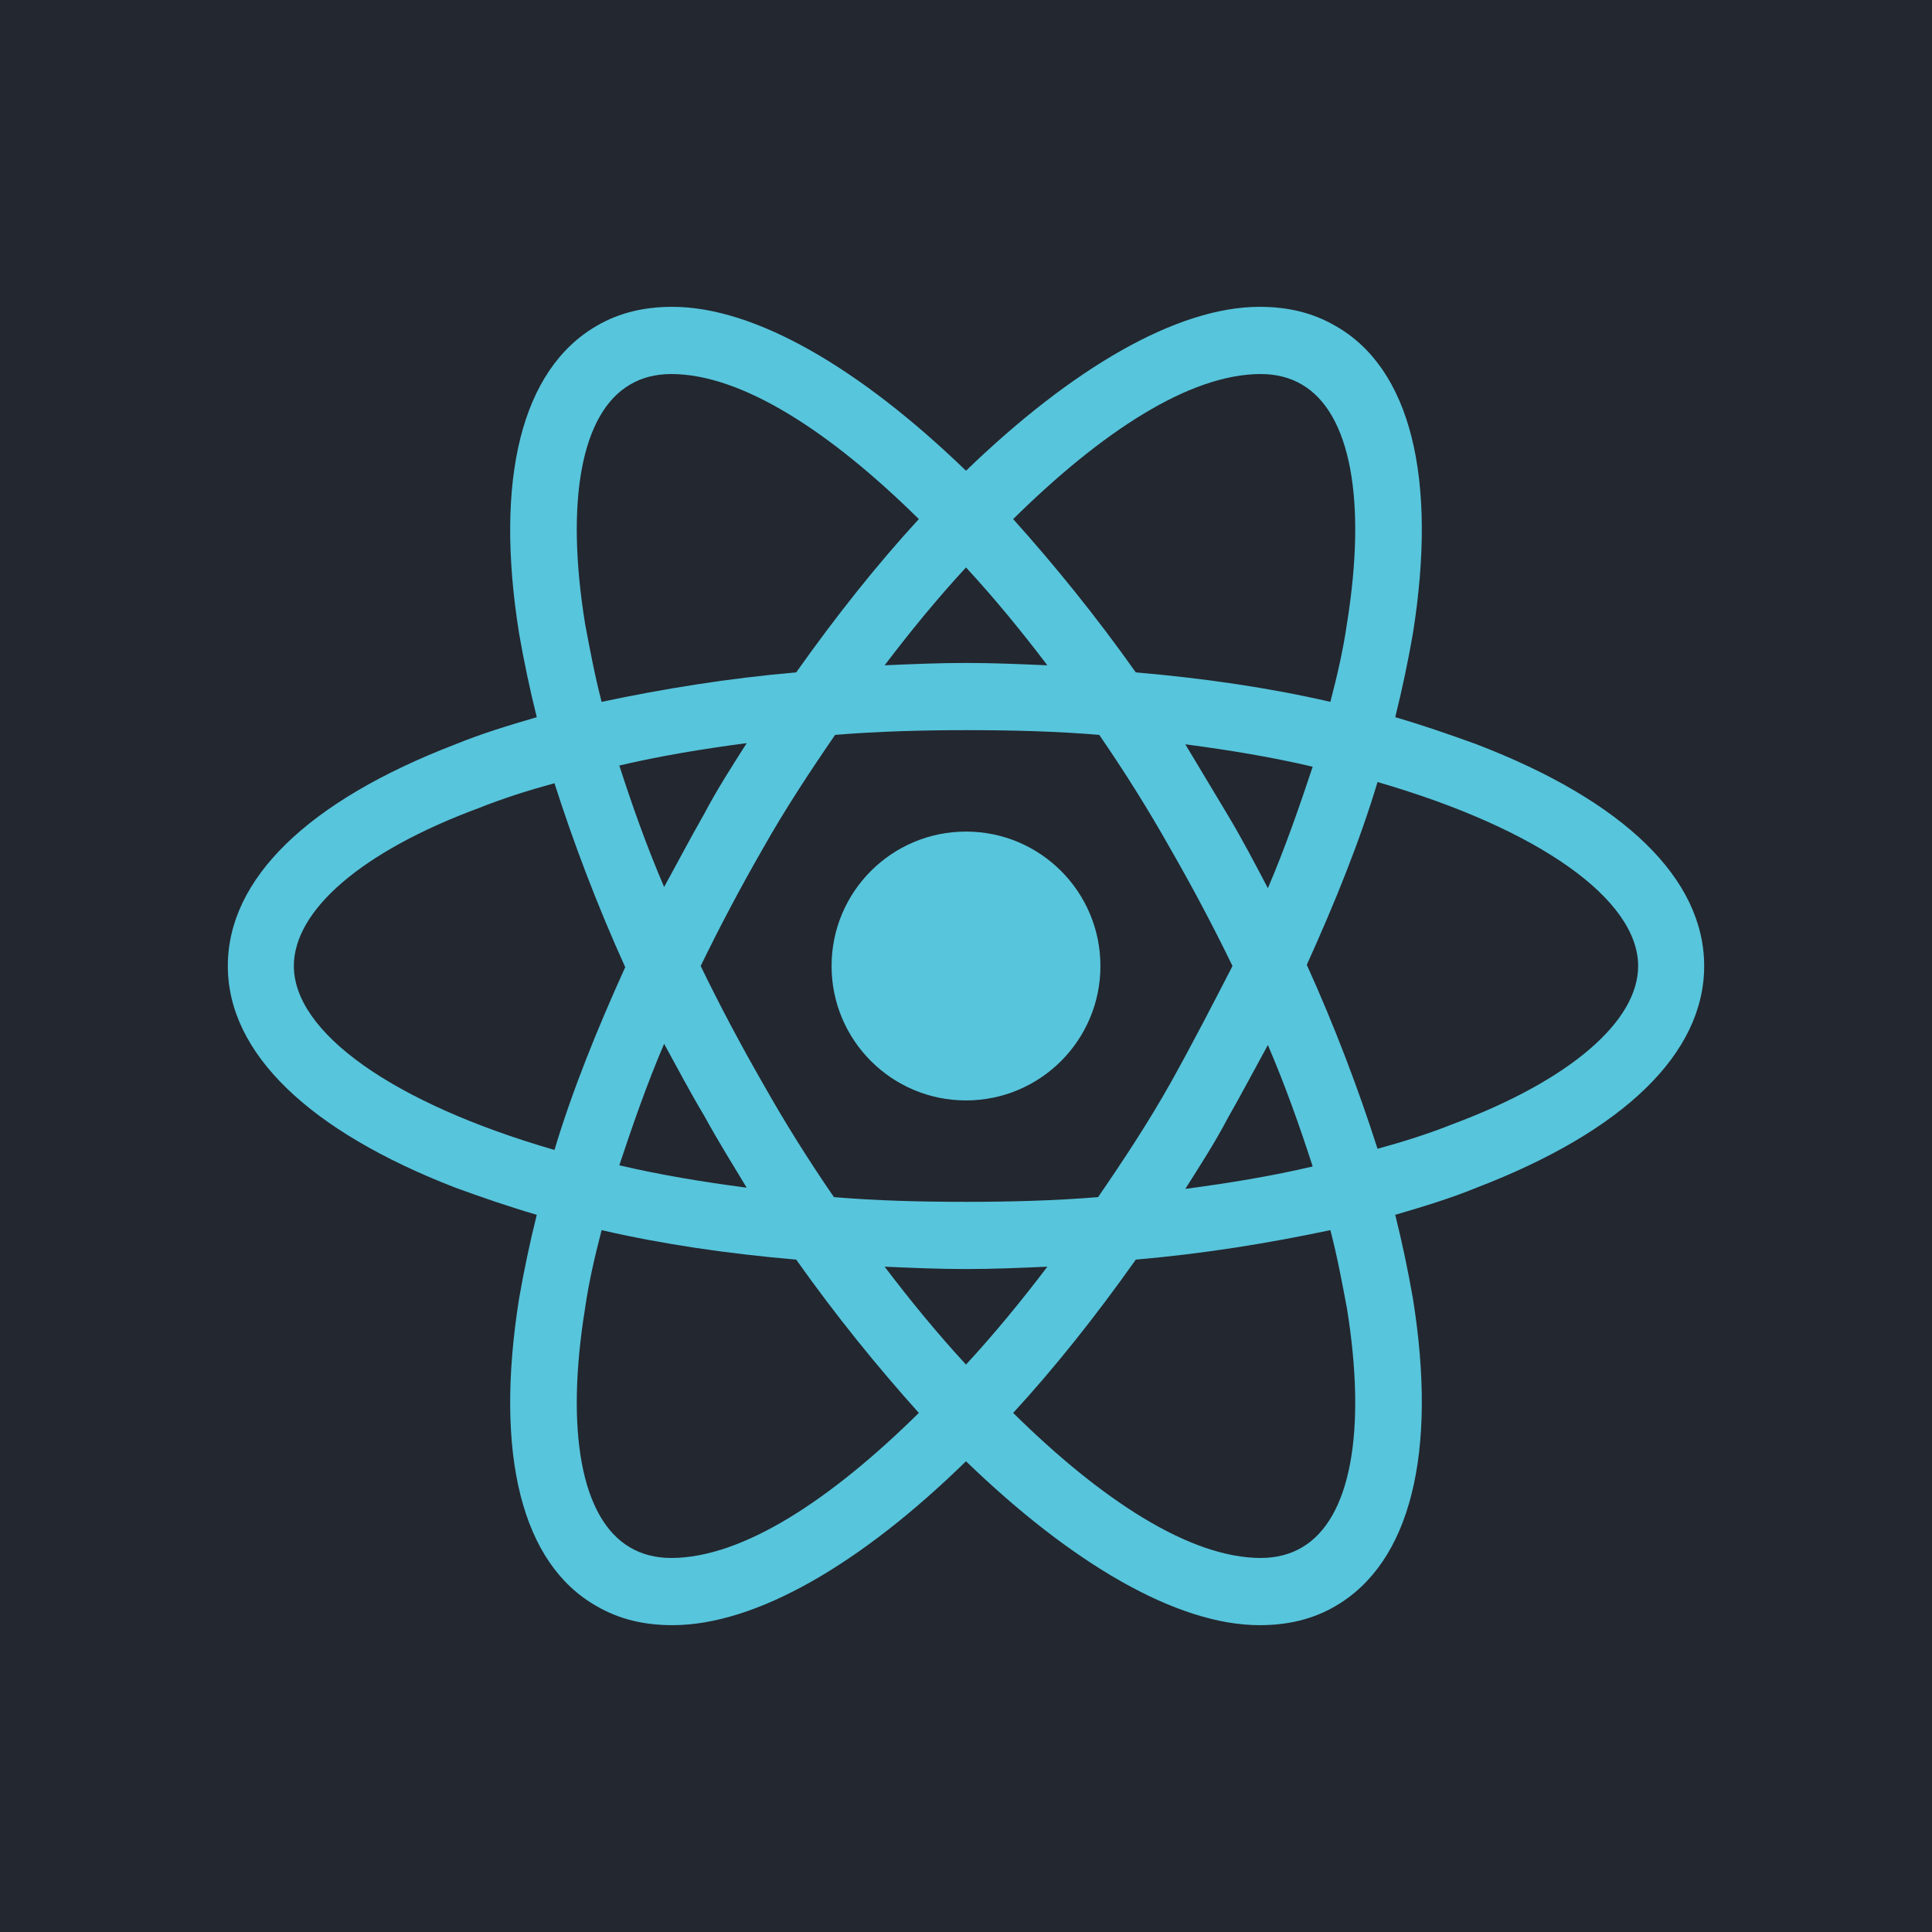
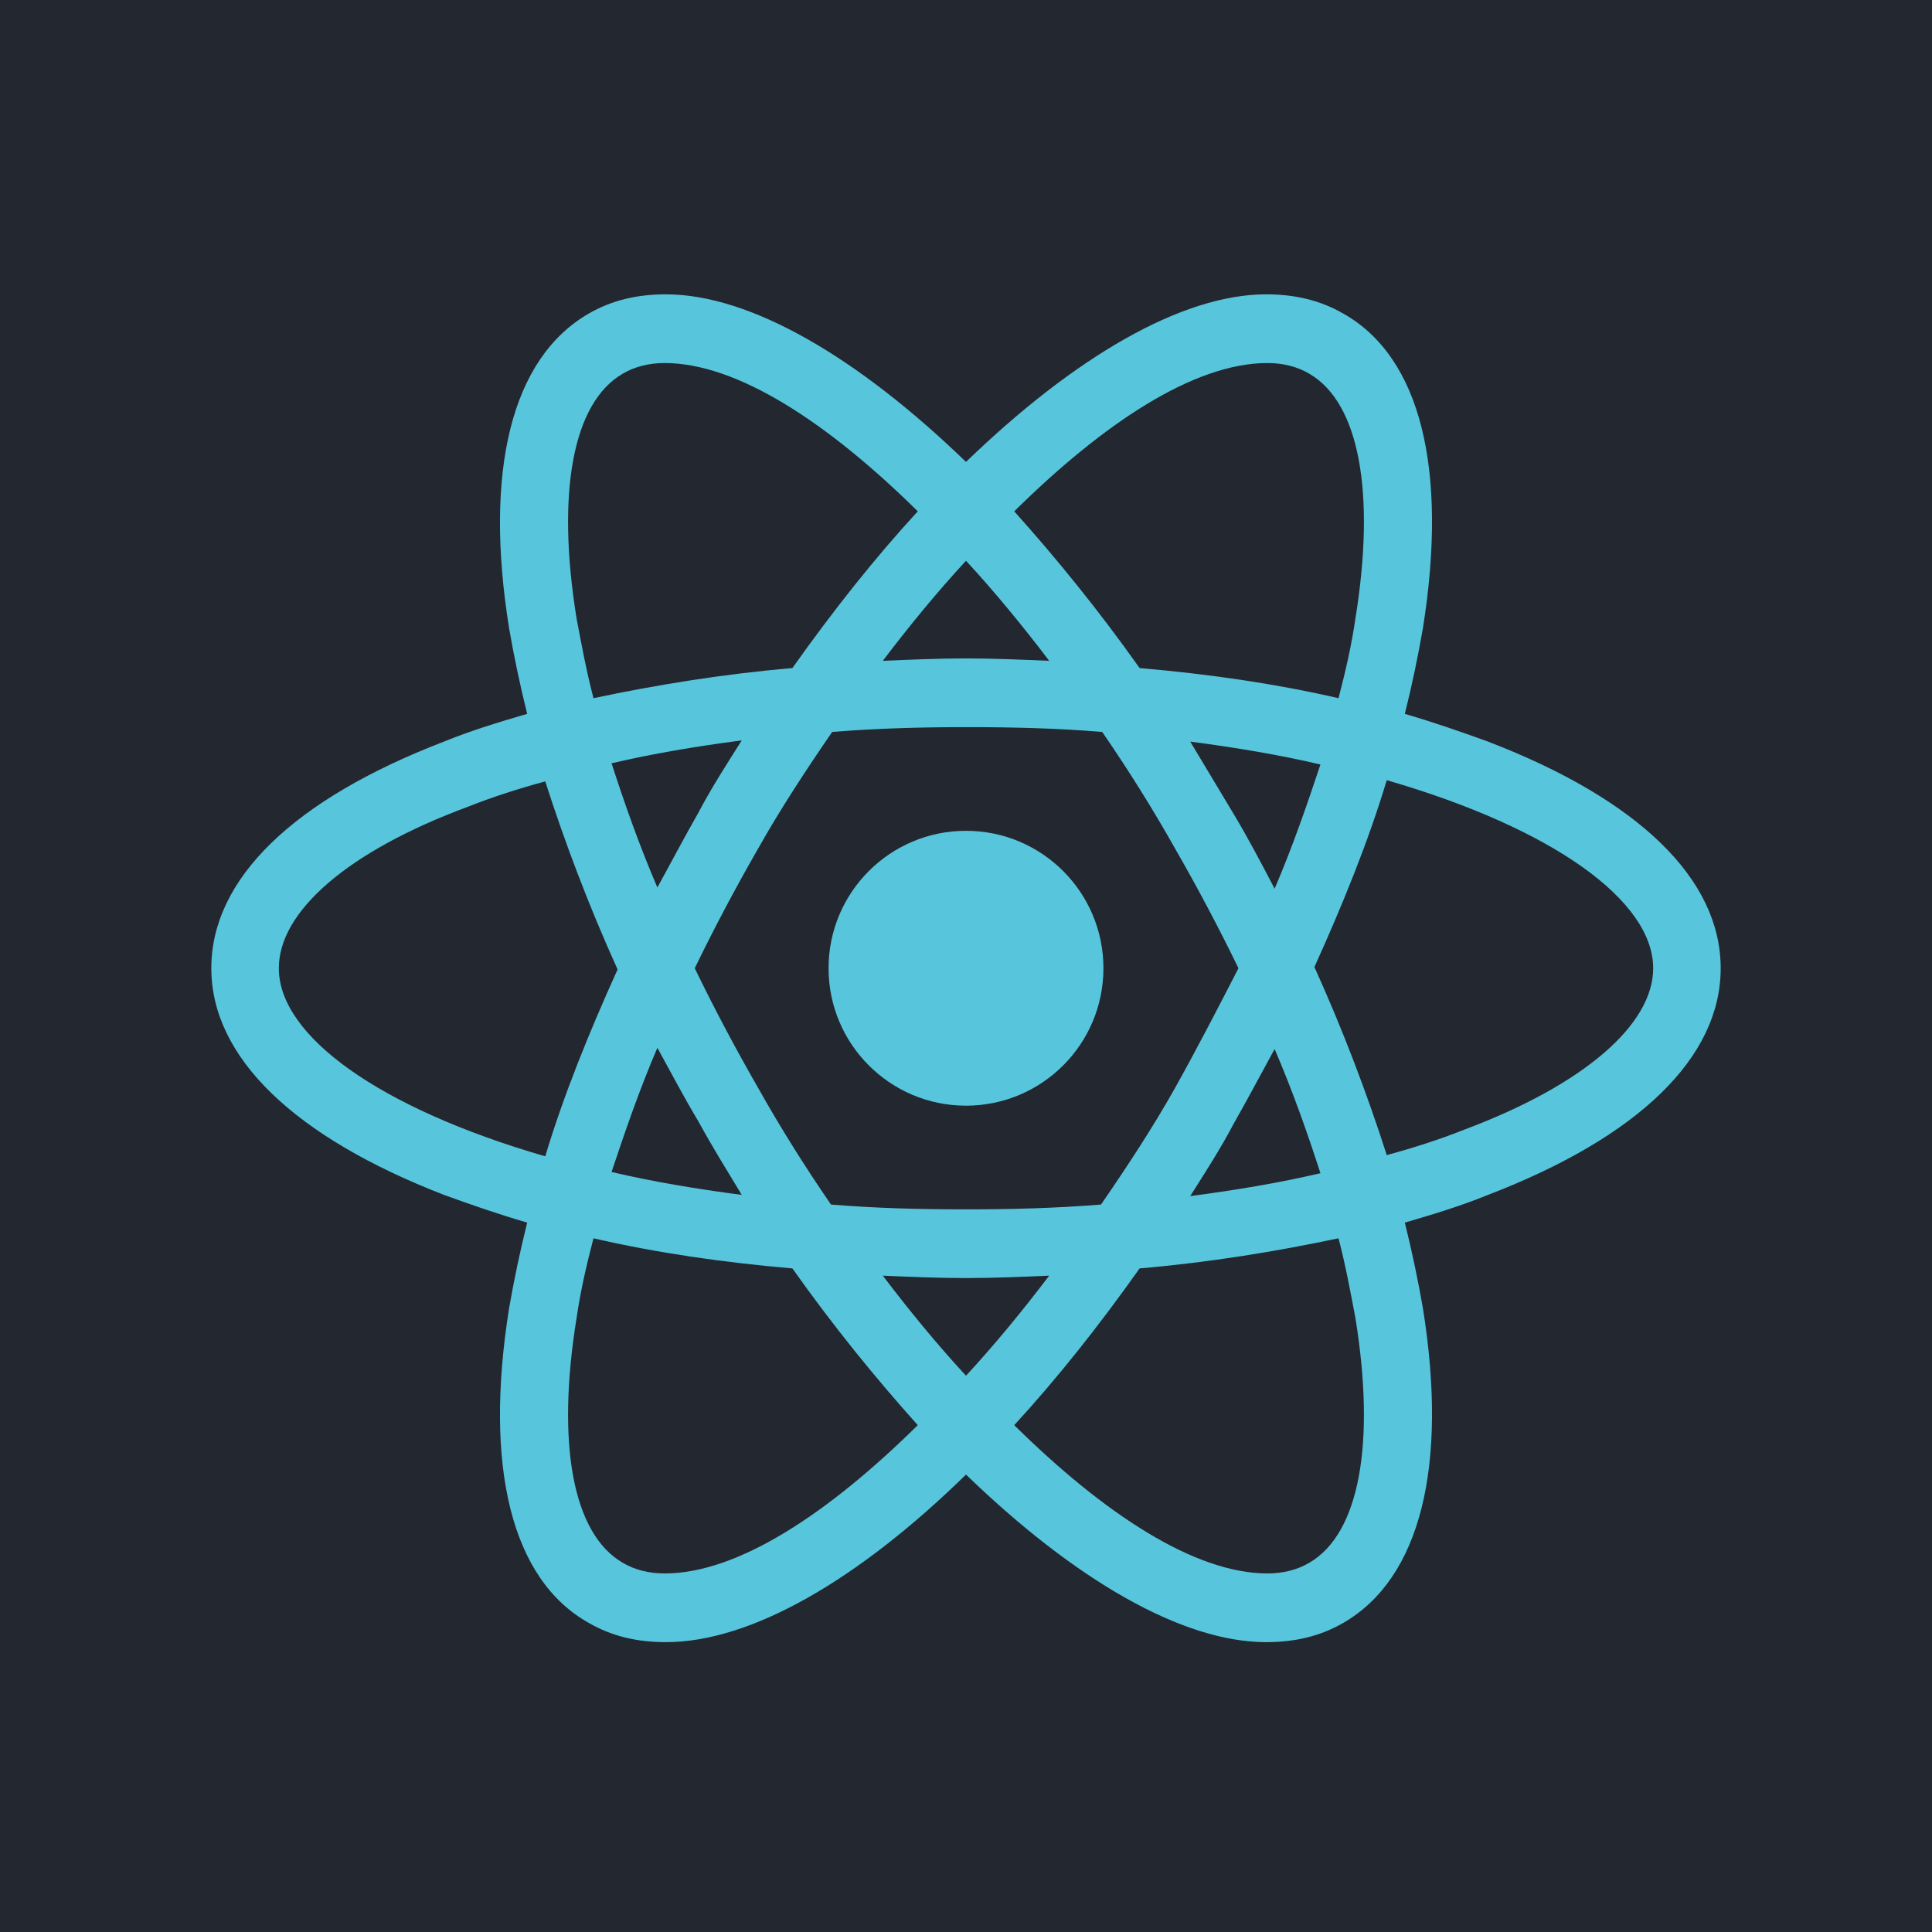
<svg xmlns="http://www.w3.org/2000/svg" width="256" height="256" viewBox="0 0 256 256" fill="none">
  <g clip-path="url(#clip0_1_67)">
    <rect width="256" height="256" fill="white" />
    <rect width="256" height="256" fill="#23272F" />
-     <path d="M128 145.813C137.838 145.813 145.813 137.838 145.813 128C145.813 118.162 137.838 110.188 128 110.188C118.162 110.188 110.188 118.162 110.188 128C110.188 137.838 118.162 145.813 128 145.813Z" fill="#57C5DC" />
-     <path d="M195.656 98.625C192.219 97.375 188.625 96.125 184.875 95.031C185.812 91.281 186.594 87.531 187.219 83.938C190.5 63.312 186.906 48.781 176.906 43.156C173.938 41.438 170.656 40.656 166.906 40.656C155.969 40.656 142.062 48.781 128 62.375C113.938 48.781 100.031 40.656 89.094 40.656C85.344 40.656 82.062 41.438 79.094 43.156C69.094 48.938 65.5 63.469 68.781 83.938C69.406 87.531 70.188 91.281 71.125 95.031C67.375 96.125 63.781 97.219 60.344 98.625C40.812 106.125 30.188 116.438 30.188 128C30.188 139.562 40.969 149.875 60.344 157.375C63.781 158.625 67.375 159.875 71.125 160.969C70.188 164.719 69.406 168.469 68.781 172.062C65.5 192.688 69.094 207.219 79.094 212.844C82.062 214.562 85.344 215.344 89.094 215.344C100.187 215.344 114.094 207.219 128 193.625C142.062 207.219 155.969 215.344 166.906 215.344C170.656 215.344 173.938 214.562 176.906 212.844C186.906 207.062 190.5 192.531 187.219 172.062C186.594 168.469 185.812 164.719 184.875 160.969C188.625 159.875 192.219 158.781 195.656 157.375C215.188 149.875 225.812 139.562 225.812 128C225.812 116.438 215.188 106.125 195.656 98.625ZM172.531 50.969C178.938 54.719 181.125 66.281 178.469 82.688C178 85.969 177.219 89.406 176.281 93C168.156 91.125 159.562 89.875 150.5 89.094C145.188 81.594 139.719 74.875 134.25 68.781C145.812 57.375 157.531 49.562 167.062 49.562C169.094 49.562 170.969 50.031 172.531 50.969ZM155.031 143.625C152.219 148.625 148.937 153.625 145.5 158.625C139.719 159.094 133.938 159.25 128 159.25C121.906 159.25 116.125 159.094 110.5 158.625C107.062 153.625 103.938 148.625 101.125 143.625C98.156 138.469 95.344 133.156 92.844 128C95.344 122.844 98.156 117.531 101.125 112.375C103.938 107.375 107.219 102.375 110.656 97.375C116.438 96.906 122.219 96.75 128.156 96.75C134.25 96.75 140.031 96.906 145.656 97.375C149.094 102.375 152.219 107.375 155.031 112.375C158 117.531 160.812 122.844 163.312 128C160.656 133.156 158 138.312 155.031 143.625ZM168 138.469C170.344 143.938 172.219 149.25 173.938 154.562C168.625 155.812 163 156.75 157.062 157.531C158.938 154.563 160.969 151.438 162.688 148.156C164.562 144.875 166.281 141.594 168 138.469ZM128 180.812C124.25 176.75 120.656 172.375 117.219 167.844C120.812 168 124.406 168.156 128 168.156C131.594 168.156 135.188 168 138.781 167.844C135.344 172.375 131.75 176.75 128 180.812ZM98.938 157.375C93 156.594 87.375 155.656 82.062 154.406C83.781 149.25 85.656 143.781 88 138.312C89.719 141.438 91.438 144.719 93.312 147.844C95.188 151.281 97.062 154.25 98.938 157.375ZM88 117.531C85.656 112.062 83.781 106.75 82.062 101.438C87.375 100.188 93 99.25 98.938 98.469C97.062 101.438 95.031 104.562 93.312 107.844C91.438 111.125 89.719 114.406 88 117.531ZM128 75.188C131.75 79.25 135.344 83.625 138.781 88.156C135.188 88 131.594 87.844 128 87.844C124.406 87.844 120.812 88 117.219 88.156C120.656 83.625 124.25 79.25 128 75.188ZM162.688 108L157.062 98.625C163 99.406 168.625 100.344 173.938 101.594C172.219 106.75 170.344 112.219 168 117.688C166.281 114.406 164.562 111.125 162.688 108ZM77.531 82.688C74.875 66.281 77.062 54.719 83.469 50.969C85.031 50.031 86.906 49.562 88.938 49.562C98.312 49.562 110.031 57.219 121.75 68.781C116.281 74.719 110.812 81.594 105.5 89.094C96.438 89.875 87.844 91.281 79.719 93C78.781 89.406 78.156 85.969 77.531 82.688ZM38.938 128C38.938 120.656 47.844 112.844 63.469 107.062C66.594 105.812 70.031 104.719 73.469 103.781C75.969 111.594 79.094 119.875 82.844 128.156C79.094 136.438 75.812 144.562 73.469 152.375C51.906 146.125 38.938 136.75 38.938 128ZM83.469 205.031C77.062 201.281 74.875 189.719 77.531 173.312C78 170.031 78.781 166.594 79.719 163C87.844 164.875 96.438 166.125 105.5 166.906C110.812 174.406 116.281 181.125 121.75 187.219C110.188 198.625 98.469 206.438 88.938 206.438C86.906 206.438 85.031 205.969 83.469 205.031ZM178.469 173.312C181.125 189.719 178.938 201.281 172.531 205.031C170.969 205.969 169.094 206.438 167.062 206.438C157.688 206.438 145.969 198.781 134.25 187.219C139.719 181.281 145.188 174.406 150.5 166.906C159.562 166.125 168.156 164.719 176.281 163C177.219 166.594 177.844 170.031 178.469 173.312ZM192.531 148.938C189.406 150.188 185.969 151.281 182.531 152.219C180.031 144.406 176.906 136.125 173.156 127.844C176.906 119.563 180.188 111.438 182.531 103.625C204.094 109.875 217.062 119.25 217.062 128C217.062 135.344 208 143.156 192.531 148.938Z" fill="#57C5DC" />
+     <path d="M128 146.508C138.058 146.508 146.211 138.355 146.211 128.297C146.211 118.24 138.058 110.086 128 110.086C117.942 110.086 109.789 118.24 109.789 128.297C109.789 138.355 117.942 146.508 128 146.508Z" fill="#57C5DC" />
+     <path d="M197.169 98.265C193.655 96.987 189.981 95.709 186.147 94.591C187.105 90.757 187.904 86.923 188.543 83.249C191.898 62.163 188.224 47.307 178 41.556C174.965 39.799 171.61 39 167.776 39C156.594 39 142.377 47.307 128 61.205C113.623 47.307 99.406 39 88.224 39C84.39 39 81.035 39.799 78 41.556C67.776 47.467 64.102 62.323 67.457 83.249C68.096 86.923 68.895 90.757 69.853 94.591C66.019 95.709 62.345 96.828 58.831 98.265C38.863 105.933 28 116.476 28 128.297C28 140.118 39.022 150.661 58.831 158.329C62.345 159.607 66.019 160.885 69.853 162.003C68.895 165.837 68.096 169.671 67.457 173.345C64.102 194.431 67.776 209.288 78 215.038C81.035 216.796 84.39 217.594 88.224 217.594C99.566 217.594 113.783 209.288 128 195.39C142.377 209.288 156.594 217.594 167.776 217.594C171.61 217.594 174.965 216.796 178 215.038C188.224 209.128 191.898 194.272 188.543 173.345C187.904 169.671 187.105 165.837 186.147 162.003C189.981 160.885 193.655 159.767 197.169 158.329C217.137 150.661 228 140.118 228 128.297C228 116.476 217.137 105.933 197.169 98.265ZM173.527 49.543C180.077 53.377 182.313 65.198 179.597 81.971C179.118 85.326 178.319 88.84 177.361 92.514C169.054 90.597 160.268 89.32 151.003 88.521C145.572 80.853 139.981 73.984 134.39 67.754C146.211 56.093 158.192 48.105 167.936 48.105C170.013 48.105 171.93 48.585 173.527 49.543ZM155.636 144.272C152.76 149.383 149.406 154.495 145.891 159.607C139.981 160.086 134.07 160.246 128 160.246C121.77 160.246 115.859 160.086 110.109 159.607C106.594 154.495 103.399 149.383 100.524 144.272C97.489 139 94.613 133.569 92.058 128.297C94.613 123.026 97.489 117.594 100.524 112.323C103.399 107.211 106.754 102.099 110.268 96.987C116.179 96.508 122.089 96.348 128.16 96.348C134.39 96.348 140.3 96.508 146.051 96.987C149.566 102.099 152.76 107.211 155.636 112.323C158.671 117.594 161.546 123.026 164.102 128.297C161.387 133.569 158.671 138.84 155.636 144.272ZM168.895 139C171.291 144.591 173.208 150.022 174.965 155.454C169.534 156.732 163.783 157.69 157.712 158.489C159.629 155.454 161.706 152.259 163.463 148.904C165.38 145.55 167.137 142.195 168.895 139ZM128 182.291C124.166 178.137 120.492 173.665 116.978 169.032C120.652 169.192 124.326 169.351 128 169.351C131.674 169.351 135.348 169.192 139.022 169.032C135.508 173.665 131.834 178.137 128 182.291ZM98.287 158.329C92.217 157.53 86.466 156.572 81.035 155.294C82.792 150.022 84.709 144.431 87.105 138.84C88.863 142.035 90.62 145.39 92.537 148.585C94.454 152.099 96.371 155.134 98.287 158.329ZM87.105 117.594C84.709 112.003 82.792 106.572 81.035 101.141C86.466 99.863 92.217 98.904 98.287 98.105C96.371 101.141 94.294 104.335 92.537 107.69C90.62 111.045 88.863 114.399 87.105 117.594ZM128 74.303C131.834 78.457 135.508 82.93 139.022 87.562C135.348 87.403 131.674 87.243 128 87.243C124.326 87.243 120.652 87.403 116.978 87.562C120.492 82.93 124.166 78.457 128 74.303ZM163.463 107.85L157.712 98.265C163.783 99.064 169.534 100.022 174.965 101.3C173.208 106.572 171.291 112.163 168.895 117.754C167.137 114.399 165.38 111.045 163.463 107.85ZM76.403 81.971C73.687 65.198 75.923 53.377 82.473 49.543C84.07 48.585 85.987 48.105 88.064 48.105C97.649 48.105 109.629 55.933 121.61 67.754C116.019 73.824 110.428 80.853 104.997 88.521C95.732 89.32 86.946 90.757 78.639 92.514C77.68 88.84 77.041 85.326 76.403 81.971ZM36.946 128.297C36.946 120.789 46.051 112.802 62.026 106.891C65.221 105.613 68.735 104.495 72.249 103.537C74.805 111.524 78 119.99 81.834 128.457C78 136.923 74.645 145.23 72.249 153.217C50.205 146.827 36.946 137.243 36.946 128.297ZM82.473 207.051C75.923 203.217 73.687 191.396 76.403 174.623C76.882 171.268 77.68 167.754 78.639 164.08C86.946 165.997 95.732 167.275 104.997 168.073C110.428 175.741 116.019 182.61 121.61 188.84C109.789 200.502 97.808 208.489 88.064 208.489C85.987 208.489 84.07 208.01 82.473 207.051ZM179.597 174.623C182.313 191.396 180.077 203.217 173.527 207.051C171.93 208.01 170.013 208.489 167.936 208.489C158.351 208.489 146.371 200.661 134.39 188.84C139.981 182.77 145.572 175.741 151.003 168.073C160.268 167.275 169.054 165.837 177.361 164.08C178.319 167.754 178.958 171.268 179.597 174.623ZM193.974 149.703C190.78 150.981 187.265 152.099 183.751 153.058C181.195 145.07 178 136.604 174.166 128.137C178 119.671 181.355 111.364 183.751 103.377C205.796 109.767 219.054 119.351 219.054 128.297C219.054 135.805 209.789 143.792 193.974 149.703Z" fill="#57C5DC" />
  </g>
  <defs>
    <clipPath id="clip0_1_67">
      <rect width="256" height="256" fill="white" />
    </clipPath>
  </defs>
</svg>
